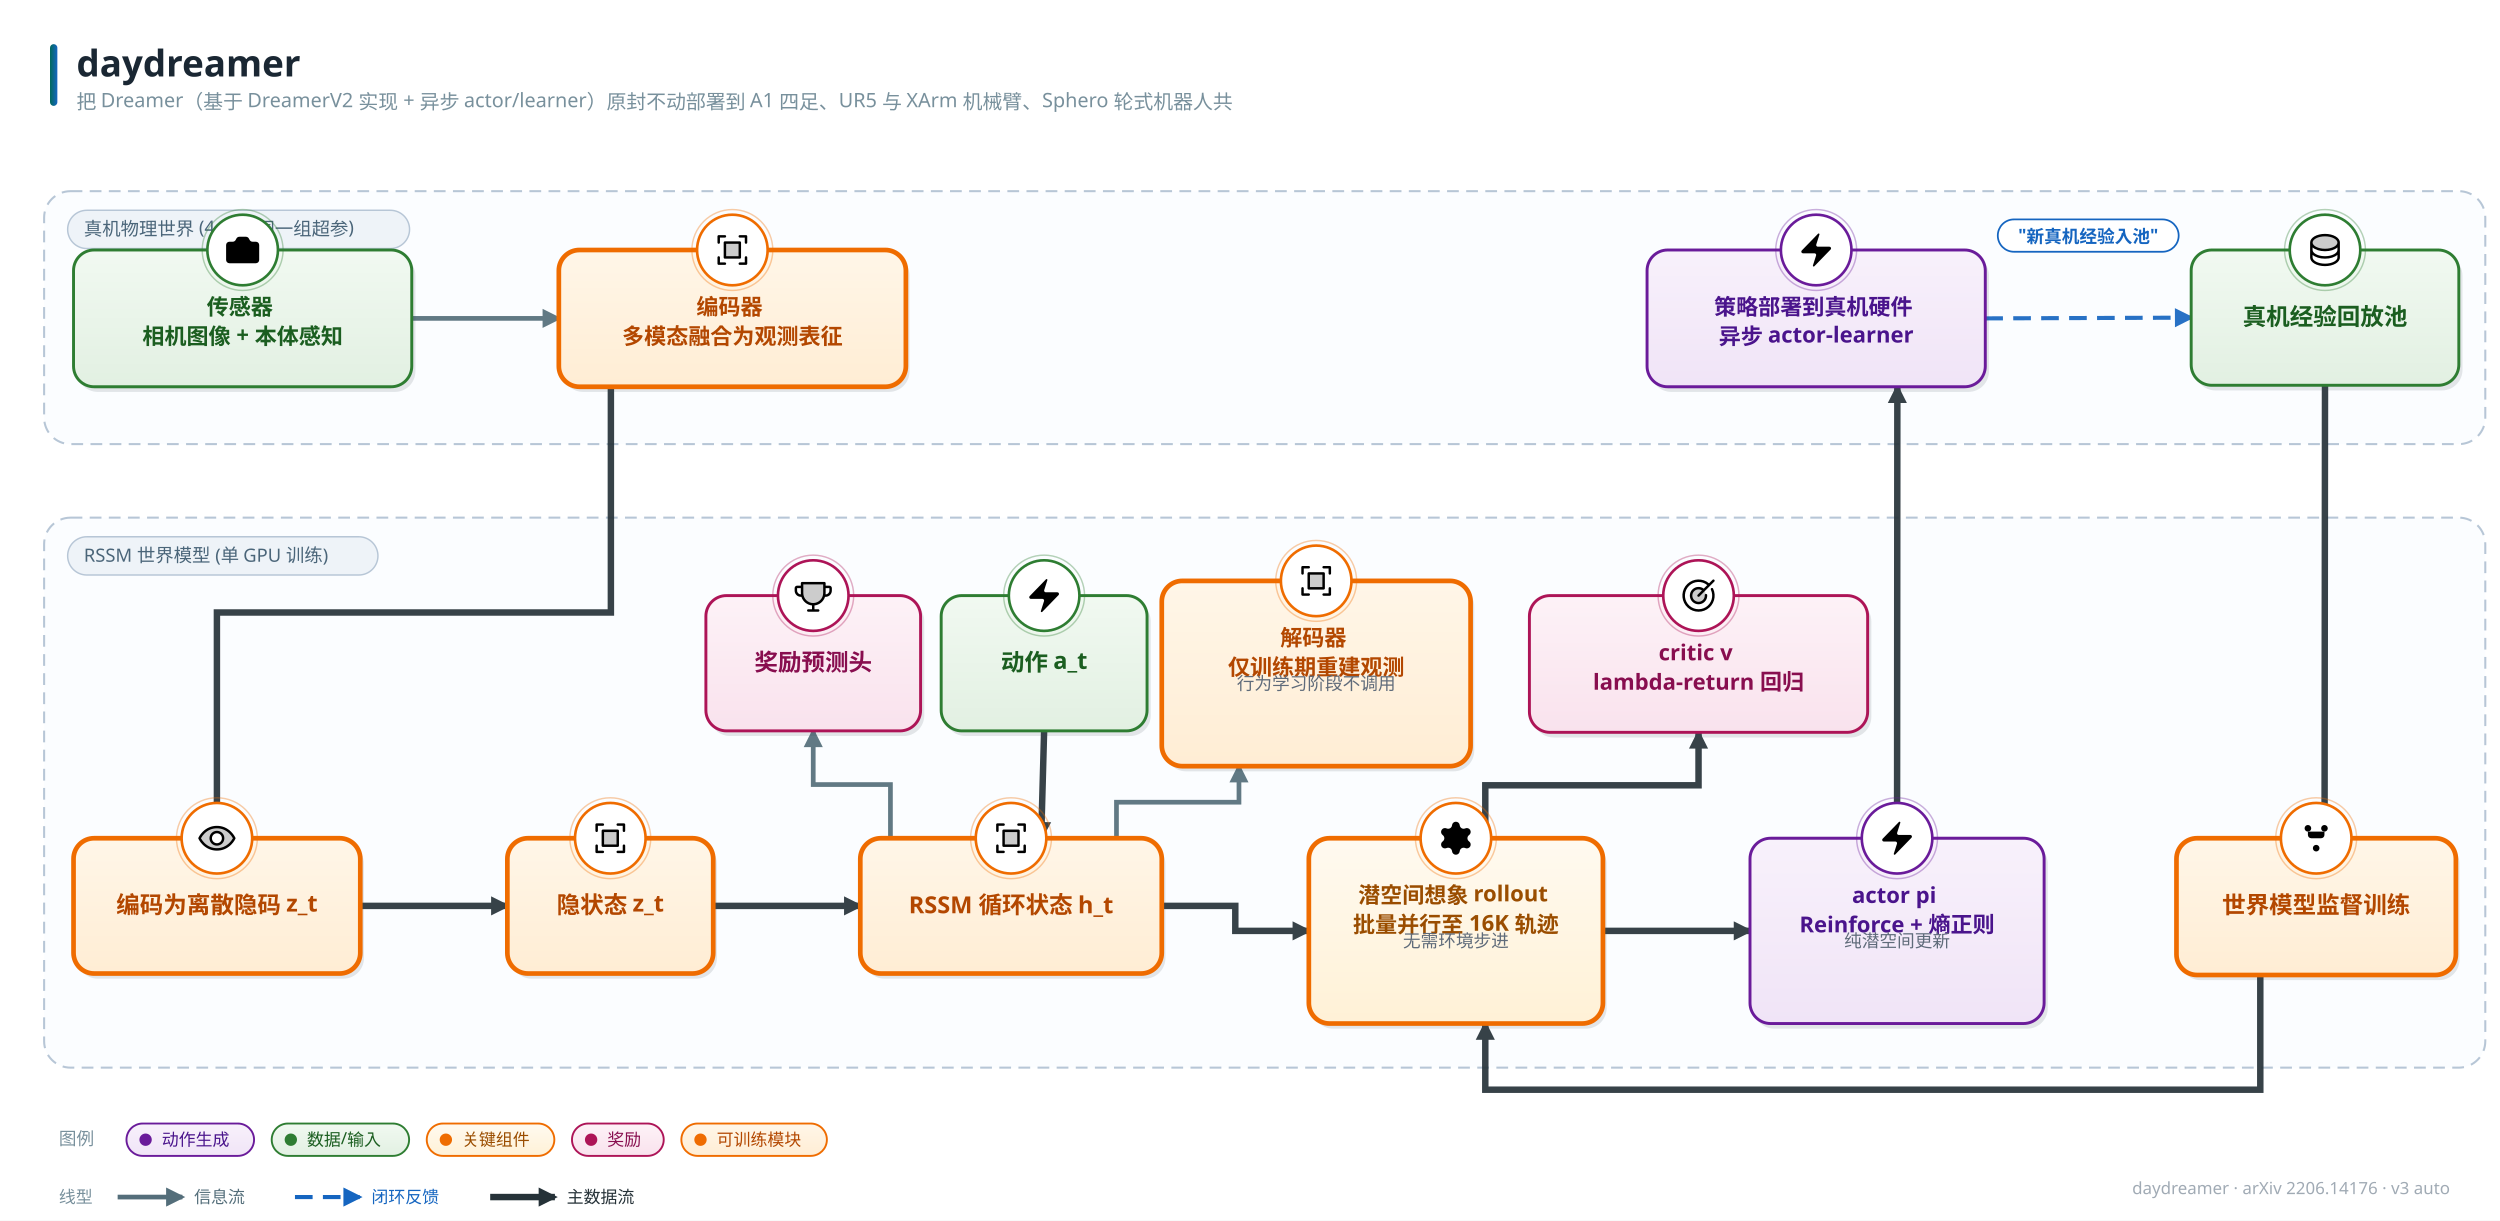
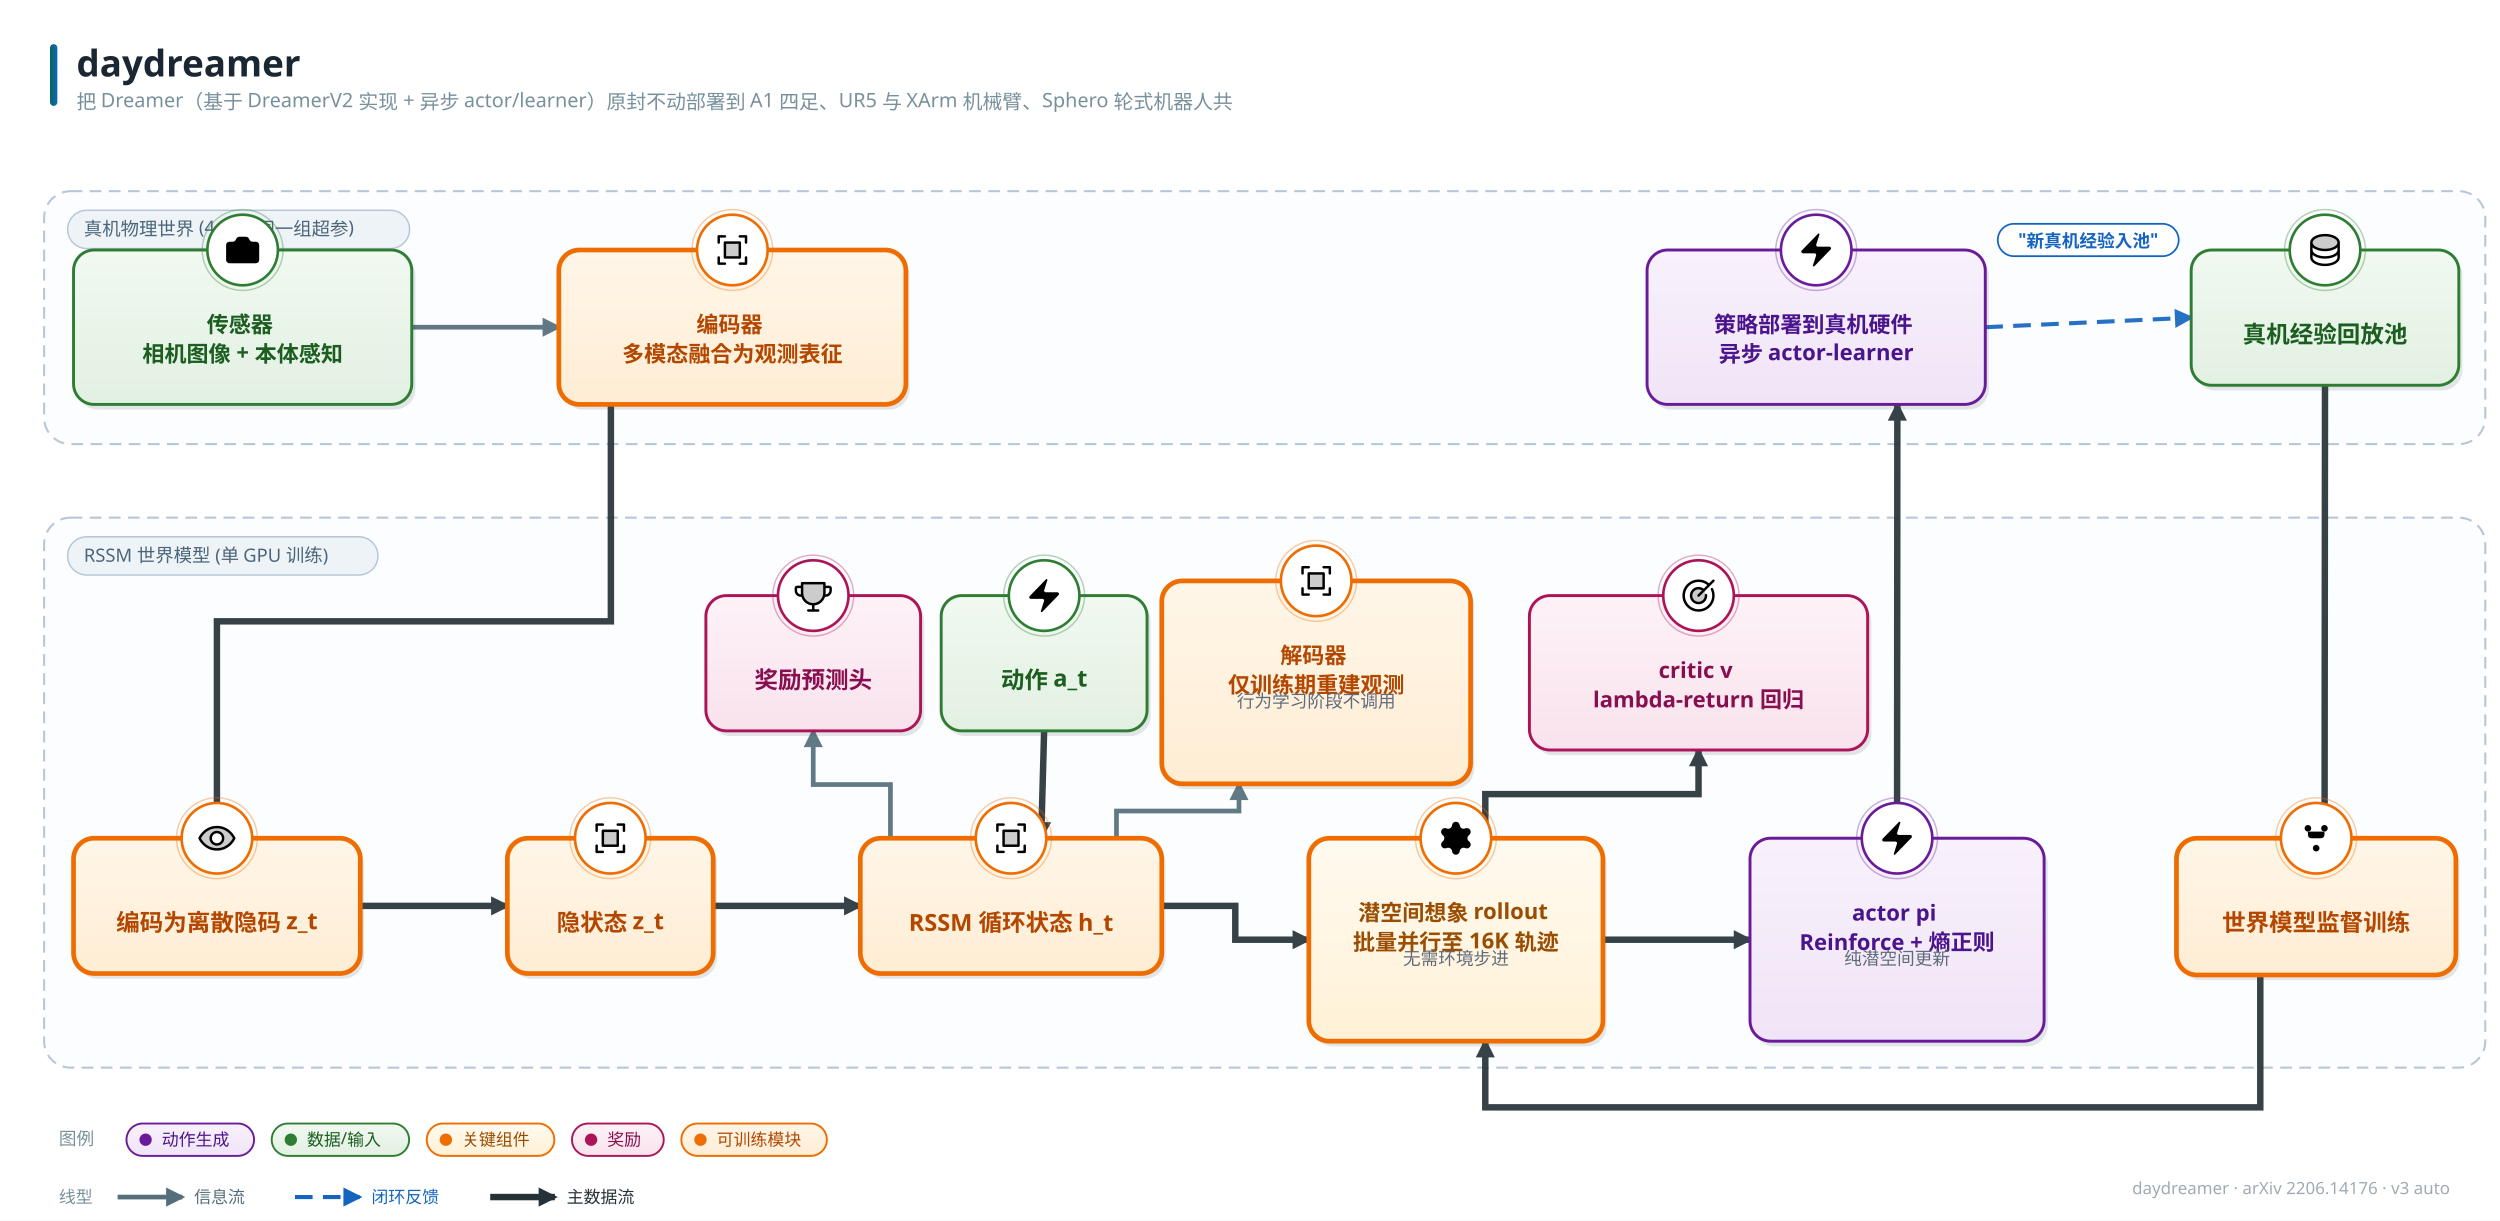
<svg xmlns="http://www.w3.org/2000/svg" width="1700" height="830" viewBox="0 0 1700 830" font-family="'PingFang SC','Hiragino Sans GB','Microsoft YaHei','Segoe UI',sans-serif">
  <style>text{font-family:'PingFang SC','Hiragino Sans GB','Microsoft YaHei','Segoe UI',sans-serif;} .lbl{font-weight:700;}</style>
  <defs>
    <linearGradient id="g-data" x1="0" y1="0" x2="0" y2="1">
      <stop offset="0" stop-color="#f1f9f1" />
      <stop offset="1" stop-color="#e2f0e2" />
    </linearGradient>
    <linearGradient id="g-frozen" x1="0" y1="0" x2="0" y2="1">
      <stop offset="0" stop-color="#f0f7fe" />
      <stop offset="1" stop-color="#dcecfb" />
    </linearGradient>
    <linearGradient id="g-train" x1="0" y1="0" x2="0" y2="1">
      <stop offset="0" stop-color="#fff6e8" />
      <stop offset="1" stop-color="#ffedd4" />
    </linearGradient>
    <linearGradient id="g-loss" x1="0" y1="0" x2="0" y2="1">
      <stop offset="0" stop-color="#fdf0f1" />
      <stop offset="1" stop-color="#f9e0e2" />
    </linearGradient>
    <linearGradient id="g-act" x1="0" y1="0" x2="0" y2="1">
      <stop offset="0" stop-color="#f8f1fb" />
      <stop offset="1" stop-color="#f0e4f7" />
    </linearGradient>
    <linearGradient id="g-loop" x1="0" y1="0" x2="0" y2="1">
      <stop offset="0" stop-color="#f2f5f7" />
      <stop offset="1" stop-color="#e6ebee" />
    </linearGradient>
    <linearGradient id="g-env" x1="0" y1="0" x2="0" y2="1">
      <stop offset="0" stop-color="#eef8f6" />
      <stop offset="1" stop-color="#dcf0ec" />
    </linearGradient>
    <linearGradient id="g-mem" x1="0" y1="0" x2="0" y2="1">
      <stop offset="0" stop-color="#fffef0" />
      <stop offset="1" stop-color="#fdf6d8" />
    </linearGradient>
    <linearGradient id="g-reward" x1="0" y1="0" x2="0" y2="1">
      <stop offset="0" stop-color="#fdf2f7" />
      <stop offset="1" stop-color="#f9e2ed" />
    </linearGradient>
    <linearGradient id="g-key" x1="0" y1="0" x2="0" y2="1">
      <stop offset="0" stop-color="#fffaf0" />
      <stop offset="1" stop-color="#fff1d6" />
    </linearGradient>
    <linearGradient id="g-title" x1="0" y1="0" x2="1" y2="0">
      <stop offset="0" stop-color="#00695c" />
      <stop offset="1" stop-color="#1565c0" />
    </linearGradient>
    <marker id="arr-main" viewBox="0 0 10 10" refX="8.5" refY="5" markerWidth="13" markerHeight="13" markerUnits="userSpaceOnUse" orient="auto-start-reverse">
      <path d="M0 0 L10 5 L0 10 z" fill="#546e7a" />
    </marker>
    <marker id="arr-thick" viewBox="0 0 10 10" refX="8.5" refY="5" markerWidth="13" markerHeight="13" markerUnits="userSpaceOnUse" orient="auto-start-reverse">
      <path d="M0 0 L10 5 L0 10 z" fill="#263238" />
    </marker>
    <marker id="arr-thin" viewBox="0 0 10 10" refX="8.5" refY="5" markerWidth="13" markerHeight="13" markerUnits="userSpaceOnUse" orient="auto-start-reverse">
      <path d="M0 0 L10 5 L0 10 z" fill="#9fb0bb" />
    </marker>
    <marker id="arr-fb" viewBox="0 0 10 10" refX="8.5" refY="5" markerWidth="13" markerHeight="13" markerUnits="userSpaceOnUse" orient="auto-start-reverse">
      <path d="M0 0 L10 5 L0 10 z" fill="#1565c0" />
    </marker>
    <marker id="arr-loss" viewBox="0 0 10 10" refX="8.5" refY="5" markerWidth="13" markerHeight="13" markerUnits="userSpaceOnUse" orient="auto-start-reverse">
      <path d="M0 0 L10 5 L0 10 z" fill="#c62828" />
    </marker>
  </defs>
  <rect width="1700" height="830" fill="#ffffff" />
  <rect x="34" y="30" width="5" height="42" rx="2.5" fill="url(#g-title)" />
  <text x="52" y="52" font-size="25" font-weight="800" fill="#1a2733">daydreamer</text>
  <text x="52" y="74" font-size="13.5" fill="#78909c">把 Dreamer（基于 DreamerV2 实现 + 异步 actor/learner）原封不动部署到 A1 四足、UR5 与 XArm 机械臂、Sphero 轮式机器人共 </text>
  <text x="1666" y="812" font-size="11.5" fill="#a0aab4" text-anchor="end">daydreamer · arXiv 2206.14176 · v3 auto</text>
  <rect x="30" y="130" width="1660" height="172" rx="18" fill="#fbfdff" stroke="#b7c6d6" stroke-width="1.4" stroke-dasharray="8 5" />
  <rect x="46" y="143" width="232.5" height="26" rx="13" fill="#eef3f8" stroke="#b7c6d6" />
  <text x="57" y="160" font-size="12.5" fill="#4a6579">真机物理世界 (4 平台同一组超参)</text>
  <rect x="30" y="352" width="1660" height="374" rx="18" fill="#fbfdff" stroke="#b7c6d6" stroke-width="1.4" stroke-dasharray="8 5" />
  <rect x="46" y="365" width="211.0" height="26" rx="13" fill="#eef3f8" stroke="#b7c6d6" />
  <text x="57" y="382" font-size="12.5" fill="#4a6579">RSSM 世界模型 (单 GPU 训练)</text>
-   <path d="M 280.0 216.5 L 380.0 216.5" fill="none" stroke="#546e7a" stroke-width="3.2" marker-end="url(#arr-main)" opacity="0.92" />
-   <path d="M 1350.0 216.5 L 1490.0 216.0" fill="none" stroke="#1565c0" stroke-width="2.8" stroke-dasharray="12 7" marker-end="url(#arr-fb)" opacity="0.92" />
-   <path d="M 415.4 263.0 L 415.4 416.5 L 147.5 416.5 L 147.5 570.0" fill="none" stroke="#263238" stroke-width="4.4" marker-end="url(#arr-thick)" opacity="0.92" />
+   <path d="M 280.0 222.5 L 380.0 222.5" fill="none" stroke="#546e7a" stroke-width="3.2" marker-end="url(#arr-main)" opacity="0.92" />
+   <path d="M 1350.0 222.5 L 1490.0 216.0" fill="none" stroke="#1565c0" stroke-width="2.8" stroke-dasharray="12 7" marker-end="url(#arr-fb)" opacity="0.92" />
+   <path d="M 415.4 275.0 L 415.4 422.5 L 147.5 422.5 L 147.5 570.0" fill="none" stroke="#263238" stroke-width="4.4" marker-end="url(#arr-thick)" opacity="0.92" />
  <path d="M 245.0 616.0 L 345.0 616.0" fill="none" stroke="#263238" stroke-width="4.4" marker-end="url(#arr-thick)" opacity="0.92" />
  <path d="M 710.0 497.0 L 708.0 570.0" fill="none" stroke="#263238" stroke-width="4.4" marker-end="url(#arr-thick)" opacity="0.92" />
  <path d="M 485.0 616.0 L 585.0 616.0" fill="none" stroke="#263238" stroke-width="4.4" marker-end="url(#arr-thick)" opacity="0.92" />
-   <path d="M 759.2 570.0 L 759.2 545.5 L 842.5 545.5 L 842.5 521.0" fill="none" stroke="#546e7a" stroke-width="3.2" marker-end="url(#arr-main)" opacity="0.92" />
+   <path d="M 759.2 570.0 L 759.2 551.5 L 842.5 551.5 L 842.5 533.0" fill="none" stroke="#546e7a" stroke-width="3.2" marker-end="url(#arr-main)" opacity="0.92" />
  <path d="M 605.5 570.0 L 605.5 533.5 L 553.0 533.5 L 553.0 497.0" fill="none" stroke="#546e7a" stroke-width="3.2" marker-end="url(#arr-main)" opacity="0.92" />
  <path d="M 1581.0 262.0 L 1580.7 570.0" fill="none" stroke="#263238" stroke-width="4.4" marker-end="url(#arr-thick)" opacity="0.92" />
-   <path d="M 1537.0 663.0 L 1537.0 741.0 L 1010.0 741.0 L 1010.0 696.0" fill="none" stroke="#263238" stroke-width="4.4" marker-end="url(#arr-thick)" opacity="0.92" />
-   <path d="M 790.0 616.0 L 840.0 616.0 L 840.0 633.0 L 890.0 633.0" fill="none" stroke="#263238" stroke-width="4.4" marker-end="url(#arr-thick)" opacity="0.92" />
-   <path d="M 1090.0 633.0 L 1190.0 633.0" fill="none" stroke="#263238" stroke-width="4.4" marker-end="url(#arr-thick)" opacity="0.92" />
-   <path d="M 1010.0 570.0 L 1010.0 534.0 L 1155.0 534.0 L 1155.0 498.0" fill="none" stroke="#263238" stroke-width="4.4" marker-end="url(#arr-thick)" opacity="0.92" />
-   <path d="M 1290.0 570.0 L 1290.2 263.0" fill="none" stroke="#263238" stroke-width="4.4" marker-end="url(#arr-thick)" opacity="0.92" />
-   <rect x="52.5" y="173.5" width="230" height="93" rx="14" fill="#37474f" opacity="0.13" />
-   <rect x="50" y="170" width="230" height="93" rx="14" fill="url(#g-data)" stroke="#2e7d32" stroke-width="2.0" />
+   <path d="M 1537.0 663.0 L 1537.0 753.0 L 1010.0 753.0 L 1010.0 708.0" fill="none" stroke="#263238" stroke-width="4.4" marker-end="url(#arr-thick)" opacity="0.92" />
+   <path d="M 790.0 616.0 L 840.0 616.0 L 840.0 639.0 L 890.0 639.0" fill="none" stroke="#263238" stroke-width="4.4" marker-end="url(#arr-thick)" opacity="0.92" />
+   <path d="M 1090.0 639.0 L 1190.0 639.0" fill="none" stroke="#263238" stroke-width="4.4" marker-end="url(#arr-thick)" opacity="0.92" />
+   <path d="M 1010.0 570.0 L 1010.0 540.0 L 1155.0 540.0 L 1155.0 510.0" fill="none" stroke="#263238" stroke-width="4.4" marker-end="url(#arr-thick)" opacity="0.92" />
+   <path d="M 1290.0 570.0 L 1290.2 275.0" fill="none" stroke="#263238" stroke-width="4.4" marker-end="url(#arr-thick)" opacity="0.92" />
+   <rect x="52.5" y="173.5" width="230" height="105" rx="14" fill="#37474f" opacity="0.13" />
+   <rect x="50" y="170" width="230" height="105" rx="14" fill="url(#g-data)" stroke="#2e7d32" stroke-width="2.0" />
  <circle cx="165.0" cy="170" r="24" fill="#ffffff" stroke="#2e7d32" stroke-width="1.8" />
  <circle cx="165.0" cy="170" r="27.5" fill="none" stroke="#2e7d32" stroke-width="1" opacity="0.35" />
  <g transform="translate(151.5,156.5) scale(1.125)">
    <path d="M13.997 4a2 2 0 0 1 1.76 1.05l.486.9A2 2 0 0 0 18.003 7H20a2 2 0 0 1 2 2v9a2 2 0 0 1-2 2H4a2 2 0 0 1-2-2V9a2 2 0 0 1 2-2h1.997a2 2 0 0 0 1.759-1.048l.489-.904A2 2 0 0 1 10.004 4z" />
    <circle cx="12" cy="13" r="3" />
  </g>
-   <text x="165.0" y="214" font-size="15" class="lbl" fill="#1b5e20" text-anchor="middle">
+   <text x="165.0" y="226" font-size="15" class="lbl" fill="#1b5e20" text-anchor="middle">
    <tspan x="165.0" dy="0">传感器</tspan>
    <tspan x="165.0" dy="20">相机图像 + 本体感知</tspan>
  </text>
-   <rect x="382.5" y="173.5" width="236" height="93" rx="14" fill="#37474f" opacity="0.13" />
-   <rect x="380" y="170" width="236" height="93" rx="14" fill="url(#g-train)" stroke="#ef6c00" stroke-width="3.2" />
+   <rect x="382.5" y="173.5" width="236" height="105" rx="14" fill="#37474f" opacity="0.13" />
+   <rect x="380" y="170" width="236" height="105" rx="14" fill="url(#g-train)" stroke="#ef6c00" stroke-width="3.2" />
  <circle cx="498.0" cy="170" r="24" fill="#ffffff" stroke="#ef6c00" stroke-width="1.8" />
  <circle cx="498.0" cy="170" r="27.5" fill="none" stroke="#ef6c00" stroke-width="1" opacity="0.35" />
  <g transform="translate(484.5,156.5) scale(0.1055)">
    <path d="M176,80v96H80V80Z" opacity="0.2" />
    <path d="M224,40V80a8,8,0,0,1-16,0V48H176a8,8,0,0,1,0-16h40A8,8,0,0,1,224,40ZM80,208H48V176a8,8,0,0,0-16,0v40a8,8,0,0,0,8,8H80a8,8,0,0,0,0-16Zm136-40a8,8,0,0,0-8,8v32H176a8,8,0,0,0,0,16h40a8,8,0,0,0,8-8V176A8,8,0,0,0,216,168ZM40,88a8,8,0,0,0,8-8V48H80a8,8,0,0,0,0-16H40a8,8,0,0,0-8,8V80A8,8,0,0,0,40,88ZM80,72h96a8,8,0,0,1,8,8v96a8,8,0,0,1-8,8H80a8,8,0,0,1-8-8V80A8,8,0,0,1,80,72Zm8,96h80V88H88Z" />
  </g>
-   <text x="498.0" y="214" font-size="15" class="lbl" fill="#b34700" text-anchor="middle">
+   <text x="498.0" y="226" font-size="15" class="lbl" fill="#b34700" text-anchor="middle">
    <tspan x="498.0" dy="0">编码器</tspan>
    <tspan x="498.0" dy="20">多模态融合为观测表征</tspan>
  </text>
-   <rect x="1122.5" y="173.5" width="230" height="93" rx="14" fill="#37474f" opacity="0.13" />
-   <rect x="1120" y="170" width="230" height="93" rx="14" fill="url(#g-act)" stroke="#6a1b9a" stroke-width="2.0" />
+   <rect x="1122.5" y="173.5" width="230" height="105" rx="14" fill="#37474f" opacity="0.13" />
+   <rect x="1120" y="170" width="230" height="105" rx="14" fill="url(#g-act)" stroke="#6a1b9a" stroke-width="2.0" />
  <circle cx="1235.0" cy="170" r="24" fill="#ffffff" stroke="#6a1b9a" stroke-width="1.8" />
  <circle cx="1235.0" cy="170" r="27.5" fill="none" stroke="#6a1b9a" stroke-width="1" opacity="0.35" />
  <g transform="translate(1221.5,156.5) scale(1.125)">
    <path d="M4 14a1 1 0 0 1-.78-1.63l9.9-10.2a.5.5 0 0 1 .86.46l-1.92 6.02A1 1 0 0 0 13 10h7a1 1 0 0 1 .78 1.63l-9.9 10.2a.5.5 0 0 1-.86-.46l1.92-6.02A1 1 0 0 0 11 14z" />
  </g>
-   <text x="1235.0" y="214" font-size="15" class="lbl" fill="#4a148c" text-anchor="middle">
+   <text x="1235.0" y="226" font-size="15" class="lbl" fill="#4a148c" text-anchor="middle">
    <tspan x="1235.0" dy="0">策略部署到真机硬件</tspan>
    <tspan x="1235.0" dy="20">异步 actor-learner</tspan>
  </text>
  <rect x="1492.5" y="173.5" width="182" height="92" rx="14" fill="#37474f" opacity="0.13" />
  <rect x="1490" y="170" width="182" height="92" rx="14" fill="url(#g-data)" stroke="#2e7d32" stroke-width="2.0" />
  <circle cx="1581.0" cy="170" r="24" fill="#ffffff" stroke="#2e7d32" stroke-width="1.8" />
  <circle cx="1581.0" cy="170" r="27.5" fill="none" stroke="#2e7d32" stroke-width="1" opacity="0.35" />
  <g transform="translate(1567.5,156.5) scale(0.1055)">
    <path d="M216,80c0,26.51-39.4,48-88,48S40,106.51,40,80s39.4-48,88-48S216,53.49,216,80Z" opacity="0.2" />
    <path d="M128,24C74.17,24,32,48.6,32,80v96c0,31.4,42.17,56,96,56s96-24.6,96-56V80C224,48.6,181.83,24,128,24Zm80,104c0,9.62-7.88,19.43-21.61,26.92C170.93,163.35,150.19,168,128,168s-42.93-4.65-58.39-13.08C55.88,147.43,48,137.62,48,128V111.36c17.06,15,46.23,24.64,80,24.64s62.94-9.68,80-24.64ZM69.61,53.08C85.07,44.65,105.81,40,128,40s42.93,4.65,58.39,13.08C200.12,60.57,208,70.38,208,80s-7.88,19.43-21.61,26.92C170.93,115.35,150.19,120,128,120s-42.93-4.65-58.39-13.08C55.88,99.43,48,89.62,48,80S55.88,60.57,69.61,53.08ZM186.39,202.92C170.93,211.35,150.19,216,128,216s-42.93-4.65-58.39-13.08C55.88,195.43,48,185.62,48,176V159.36c17.06,15,46.23,24.64,80,24.64s62.94-9.68,80-24.64V176C208,185.62,200.12,195.43,186.39,202.92Z" />
  </g>
-   <text x="1581.0" y="221" font-size="16" class="lbl" fill="#1b5e20" text-anchor="middle">真机经验回放池</text>
+   <text x="1581.0" y="233" font-size="16" class="lbl" fill="#1b5e20" text-anchor="middle">真机经验回放池</text>
  <rect x="52.5" y="573.5" width="195" height="92" rx="14" fill="#37474f" opacity="0.13" />
  <rect x="50" y="570" width="195" height="92" rx="14" fill="url(#g-train)" stroke="#ef6c00" stroke-width="3.2" />
  <circle cx="147.5" cy="570" r="24" fill="#ffffff" stroke="#ef6c00" stroke-width="1.8" />
  <circle cx="147.5" cy="570" r="27.5" fill="none" stroke="#ef6c00" stroke-width="1" opacity="0.35" />
  <g transform="translate(134.0,556.5) scale(0.1055)">
    <path d="M128,56C48,56,16,128,16,128s32,72,112,72,112-72,112-72S208,56,128,56Zm0,112a40,40,0,1,1,40-40A40,40,0,0,1,128,168Z" opacity="0.2" />
    <path d="M247.31,124.76c-.35-.79-8.82-19.58-27.65-38.41C194.57,61.26,162.88,48,128,48S61.43,61.26,36.34,86.35C17.51,105.18,9,124,8.69,124.76a8,8,0,0,0,0,6.5c.35.79,8.82,19.57,27.65,38.4C61.43,194.74,93.12,208,128,208s66.57-13.26,91.66-38.34c18.83-18.83,27.3-37.61,27.65-38.4A8,8,0,0,0,247.31,124.76ZM128,192c-30.78,0-57.67-11.19-79.93-33.25A133.47,133.47,0,0,1,25,128,133.33,133.33,0,0,1,48.07,97.25C70.33,75.19,97.22,64,128,64s57.67,11.19,79.93,33.25A133.46,133.46,0,0,1,231.05,128C223.84,141.46,192.43,192,128,192Zm0-112a48,48,0,1,0,48,48A48.05,48.05,0,0,0,128,80Zm0,80a32,32,0,1,1,32-32A32,32,0,0,1,128,160Z" />
  </g>
-   <text x="147.5" y="621" font-size="16" class="lbl" fill="#b34700" text-anchor="middle">编码为离散隐码 z_t</text>
+   <text x="147.5" y="633" font-size="16" class="lbl" fill="#b34700" text-anchor="middle">编码为离散隐码 z_t</text>
  <rect x="587.5" y="573.5" width="205" height="92" rx="14" fill="#37474f" opacity="0.13" />
  <rect x="585" y="570" width="205" height="92" rx="14" fill="url(#g-train)" stroke="#ef6c00" stroke-width="3.2" />
  <circle cx="687.5" cy="570" r="24" fill="#ffffff" stroke="#ef6c00" stroke-width="1.8" />
  <circle cx="687.5" cy="570" r="27.5" fill="none" stroke="#ef6c00" stroke-width="1" opacity="0.35" />
  <g transform="translate(674.0,556.5) scale(0.1055)">
    <path d="M176,80v96H80V80Z" opacity="0.2" />
    <path d="M224,40V80a8,8,0,0,1-16,0V48H176a8,8,0,0,1,0-16h40A8,8,0,0,1,224,40ZM80,208H48V176a8,8,0,0,0-16,0v40a8,8,0,0,0,8,8H80a8,8,0,0,0,0-16Zm136-40a8,8,0,0,0-8,8v32H176a8,8,0,0,0,0,16h40a8,8,0,0,0,8-8V176A8,8,0,0,0,216,168ZM40,88a8,8,0,0,0,8-8V48H80a8,8,0,0,0,0-16H40a8,8,0,0,0-8,8V80A8,8,0,0,0,40,88ZM80,72h96a8,8,0,0,1,8,8v96a8,8,0,0,1-8,8H80a8,8,0,0,1-8-8V80A8,8,0,0,1,80,72Zm8,96h80V88H88Z" />
  </g>
-   <text x="687.5" y="621" font-size="16" class="lbl" fill="#b34700" text-anchor="middle">RSSM 循环状态 h_t</text>
-   <rect x="792.5" y="398.5" width="210" height="126" rx="14" fill="#37474f" opacity="0.13" />
-   <rect x="790" y="395" width="210" height="126" rx="14" fill="url(#g-train)" stroke="#ef6c00" stroke-width="3.2" />
+   <text x="687.5" y="633" font-size="16" class="lbl" fill="#b34700" text-anchor="middle">RSSM 循环状态 h_t</text>
+   <rect x="792.5" y="398.5" width="210" height="138" rx="14" fill="#37474f" opacity="0.13" />
+   <rect x="790" y="395" width="210" height="138" rx="14" fill="url(#g-train)" stroke="#ef6c00" stroke-width="3.2" />
  <circle cx="895.0" cy="395" r="24" fill="#ffffff" stroke="#ef6c00" stroke-width="1.8" />
  <circle cx="895.0" cy="395" r="27.5" fill="none" stroke="#ef6c00" stroke-width="1" opacity="0.35" />
  <g transform="translate(881.5,381.5) scale(0.1055)">
    <path d="M176,80v96H80V80Z" opacity="0.2" />
    <path d="M224,40V80a8,8,0,0,1-16,0V48H176a8,8,0,0,1,0-16h40A8,8,0,0,1,224,40ZM80,208H48V176a8,8,0,0,0-16,0v40a8,8,0,0,0,8,8H80a8,8,0,0,0,0-16Zm136-40a8,8,0,0,0-8,8v32H176a8,8,0,0,0,0,16h40a8,8,0,0,0,8-8V176A8,8,0,0,0,216,168ZM40,88a8,8,0,0,0,8-8V48H80a8,8,0,0,0,0-16H40a8,8,0,0,0-8,8V80A8,8,0,0,0,40,88ZM80,72h96a8,8,0,0,1,8,8v96a8,8,0,0,1-8,8H80a8,8,0,0,1-8-8V80A8,8,0,0,1,80,72Zm8,96h80V88H88Z" />
  </g>
-   <text x="895.0" y="439" font-size="15" class="lbl" fill="#b34700" text-anchor="middle">
+   <text x="895.0" y="451" font-size="15" class="lbl" fill="#b34700" text-anchor="middle">
    <tspan x="895.0" dy="0">解码器</tspan>
    <tspan x="895.0" dy="20">仅训练期重建观测</tspan>
  </text>
-   <text x="895.0" y="469" font-size="12" fill="#5f6b7a" text-anchor="middle">行为学习阶段不调用</text>
+   <text x="895.0" y="481" font-size="12" fill="#5f6b7a" text-anchor="middle">行为学习阶段不调用</text>
  <rect x="482.5" y="408.5" width="146" height="92" rx="14" fill="#37474f" opacity="0.13" />
  <rect x="480" y="405" width="146" height="92" rx="14" fill="url(#g-reward)" stroke="#ad1457" stroke-width="2.0" />
  <circle cx="553.0" cy="405" r="24" fill="#ffffff" stroke="#ad1457" stroke-width="1.8" />
  <circle cx="553.0" cy="405" r="27.5" fill="none" stroke="#ad1457" stroke-width="1" opacity="0.35" />
  <g transform="translate(539.5,391.5) scale(0.1055)">
    <path d="M200,48v63.1c0,39.7-31.75,72.6-71.45,72.9A72,72,0,0,1,56,112V48Z" opacity="0.2" />
    <path d="M232,64H208V48a8,8,0,0,0-8-8H56a8,8,0,0,0-8,8V64H24A16,16,0,0,0,8,80V96a40,40,0,0,0,40,40h3.65A80.13,80.13,0,0,0,120,191.61V216H96a8,8,0,0,0,0,16h64a8,8,0,0,0,0-16H136V191.58c31.94-3.23,58.44-25.64,68.08-55.58H208a40,40,0,0,0,40-40V80A16,16,0,0,0,232,64ZM48,120A24,24,0,0,1,24,96V80H48v32q0,4,.39,8Zm144-8.9c0,35.52-29,64.64-64,64.9a64,64,0,0,1-64-64V56H192ZM232,96a24,24,0,0,1-24,24h-.5a81.81,81.81,0,0,0,.5-8.9V80h24Z" />
  </g>
-   <text x="553.0" y="456" font-size="16" class="lbl" fill="#880e4f" text-anchor="middle">奖励预测头</text>
+   <text x="553.0" y="468" font-size="16" class="lbl" fill="#880e4f" text-anchor="middle">奖励预测头</text>
  <rect x="1482.5" y="573.5" width="190" height="93" rx="14" fill="#37474f" opacity="0.13" />
  <rect x="1480" y="570" width="190" height="93" rx="14" fill="url(#g-train)" stroke="#ef6c00" stroke-width="3.2" />
  <circle cx="1575.0" cy="570" r="24" fill="#ffffff" stroke="#ef6c00" stroke-width="1.8" />
  <circle cx="1575.0" cy="570" r="27.5" fill="none" stroke="#ef6c00" stroke-width="1" opacity="0.35" />
  <g transform="translate(1561.5,556.5) scale(1.125)">
    <path stroke="none" d="M0 0h24v24H0z" fill="none" />
    <path d="M10 18a2 2 0 1 0 4 0a2 2 0 1 0 -4 0" />
    <path d="M5 6a2 2 0 1 0 4 0a2 2 0 1 0 -4 0" />
    <path d="M15 6a2 2 0 1 0 4 0a2 2 0 1 0 -4 0" />
    <path d="M7 8v2a2 2 0 0 0 2 2h6a2 2 0 0 0 2 -2v-2" />
    <path d="M12 12l0 4" />
  </g>
-   <text x="1575.0" y="621" font-size="16" class="lbl" fill="#b34700" text-anchor="middle">世界模型监督训练</text>
+   <text x="1575.0" y="633" font-size="16" class="lbl" fill="#b34700" text-anchor="middle">世界模型监督训练</text>
  <rect x="347.5" y="573.5" width="140" height="92" rx="14" fill="#37474f" opacity="0.13" />
  <rect x="345" y="570" width="140" height="92" rx="14" fill="url(#g-train)" stroke="#ef6c00" stroke-width="3.2" />
  <circle cx="415.0" cy="570" r="24" fill="#ffffff" stroke="#ef6c00" stroke-width="1.8" />
  <circle cx="415.0" cy="570" r="27.5" fill="none" stroke="#ef6c00" stroke-width="1" opacity="0.35" />
  <g transform="translate(401.5,556.5) scale(0.1055)">
    <path d="M176,80v96H80V80Z" opacity="0.2" />
    <path d="M224,40V80a8,8,0,0,1-16,0V48H176a8,8,0,0,1,0-16h40A8,8,0,0,1,224,40ZM80,208H48V176a8,8,0,0,0-16,0v40a8,8,0,0,0,8,8H80a8,8,0,0,0,0-16Zm136-40a8,8,0,0,0-8,8v32H176a8,8,0,0,0,0,16h40a8,8,0,0,0,8-8V176A8,8,0,0,0,216,168ZM40,88a8,8,0,0,0,8-8V48H80a8,8,0,0,0,0-16H40a8,8,0,0,0-8,8V80A8,8,0,0,0,40,88ZM80,72h96a8,8,0,0,1,8,8v96a8,8,0,0,1-8,8H80a8,8,0,0,1-8-8V80A8,8,0,0,1,80,72Zm8,96h80V88H88Z" />
  </g>
-   <text x="415.0" y="621" font-size="16" class="lbl" fill="#b34700" text-anchor="middle">隐状态 z_t</text>
+   <text x="415.0" y="633" font-size="16" class="lbl" fill="#b34700" text-anchor="middle">隐状态 z_t</text>
  <rect x="642.5" y="408.5" width="140" height="92" rx="14" fill="#37474f" opacity="0.13" />
  <rect x="640" y="405" width="140" height="92" rx="14" fill="url(#g-data)" stroke="#2e7d32" stroke-width="2.0" />
  <circle cx="710.0" cy="405" r="24" fill="#ffffff" stroke="#2e7d32" stroke-width="1.8" />
  <circle cx="710.0" cy="405" r="27.5" fill="none" stroke="#2e7d32" stroke-width="1" opacity="0.35" />
  <g transform="translate(696.5,391.5) scale(1.125)">
    <path d="M4 14a1 1 0 0 1-.78-1.63l9.9-10.2a.5.5 0 0 1 .86.46l-1.92 6.02A1 1 0 0 0 13 10h7a1 1 0 0 1 .78 1.63l-9.9 10.2a.5.5 0 0 1-.86-.46l1.92-6.02A1 1 0 0 0 11 14z" />
  </g>
-   <text x="710.0" y="456" font-size="16" class="lbl" fill="#1b5e20" text-anchor="middle">动作 a_t</text>
-   <rect x="892.5" y="573.5" width="200" height="126" rx="14" fill="#37474f" opacity="0.13" />
-   <rect x="890" y="570" width="200" height="126" rx="14" fill="url(#g-key)" stroke="#ef6c00" stroke-width="3.2" />
+   <text x="710.0" y="468" font-size="16" class="lbl" fill="#1b5e20" text-anchor="middle">动作 a_t</text>
+   <rect x="892.5" y="573.5" width="200" height="138" rx="14" fill="#37474f" opacity="0.13" />
+   <rect x="890" y="570" width="200" height="138" rx="14" fill="url(#g-key)" stroke="#ef6c00" stroke-width="3.2" />
  <circle cx="990.0" cy="570" r="24" fill="#ffffff" stroke="#ef6c00" stroke-width="1.8" />
  <circle cx="990.0" cy="570" r="27.5" fill="none" stroke="#ef6c00" stroke-width="1" opacity="0.35" />
  <g transform="translate(976.5,556.5) scale(1.125)">
    <path d="M9.671 4.136a2.34 2.34 0 0 1 4.659 0 2.34 2.34 0 0 0 3.319 1.915 2.34 2.34 0 0 1 2.33 4.033 2.34 2.34 0 0 0 0 3.831 2.34 2.34 0 0 1-2.33 4.033 2.34 2.34 0 0 0-3.319 1.915 2.34 2.34 0 0 1-4.659 0 2.34 2.34 0 0 0-3.32-1.915 2.34 2.34 0 0 1-2.33-4.033 2.34 2.34 0 0 0 0-3.831A2.34 2.34 0 0 1 6.35 6.051a2.34 2.34 0 0 0 3.319-1.915" />
    <circle cx="12" cy="12" r="3" />
  </g>
-   <text x="990.0" y="614" font-size="15" class="lbl" fill="#9a4d00" text-anchor="middle">
+   <text x="990.0" y="626" font-size="15" class="lbl" fill="#9a4d00" text-anchor="middle">
    <tspan x="990.0" dy="0">潜空间想象 rollout</tspan>
    <tspan x="990.0" dy="20">批量并行至 16K 轨迹</tspan>
  </text>
-   <text x="990.0" y="644" font-size="12" fill="#5f6b7a" text-anchor="middle">无需环境步进</text>
-   <rect x="1192.5" y="573.5" width="200" height="126" rx="14" fill="#37474f" opacity="0.13" />
-   <rect x="1190" y="570" width="200" height="126" rx="14" fill="url(#g-act)" stroke="#6a1b9a" stroke-width="2.0" />
+   <text x="990.0" y="656" font-size="12" fill="#5f6b7a" text-anchor="middle">无需环境步进</text>
+   <rect x="1192.5" y="573.5" width="200" height="138" rx="14" fill="#37474f" opacity="0.13" />
+   <rect x="1190" y="570" width="200" height="138" rx="14" fill="url(#g-act)" stroke="#6a1b9a" stroke-width="2.0" />
  <circle cx="1290.0" cy="570" r="24" fill="#ffffff" stroke="#6a1b9a" stroke-width="1.8" />
  <circle cx="1290.0" cy="570" r="27.5" fill="none" stroke="#6a1b9a" stroke-width="1" opacity="0.35" />
  <g transform="translate(1276.5,556.5) scale(1.125)">
    <path d="M4 14a1 1 0 0 1-.78-1.63l9.9-10.2a.5.5 0 0 1 .86.46l-1.92 6.02A1 1 0 0 0 13 10h7a1 1 0 0 1 .78 1.63l-9.9 10.2a.5.5 0 0 1-.86-.46l1.92-6.02A1 1 0 0 0 11 14z" />
  </g>
-   <text x="1290.0" y="614" font-size="15" class="lbl" fill="#4a148c" text-anchor="middle">
+   <text x="1290.0" y="626" font-size="15" class="lbl" fill="#4a148c" text-anchor="middle">
    <tspan x="1290.0" dy="0">actor pi</tspan>
    <tspan x="1290.0" dy="20">Reinforce + 熵正则</tspan>
  </text>
-   <text x="1290.0" y="644" font-size="12" fill="#5f6b7a" text-anchor="middle">纯潜空间更新</text>
-   <rect x="1042.5" y="408.5" width="230" height="93" rx="14" fill="#37474f" opacity="0.13" />
-   <rect x="1040" y="405" width="230" height="93" rx="14" fill="url(#g-reward)" stroke="#ad1457" stroke-width="2.0" />
+   <text x="1290.0" y="656" font-size="12" fill="#5f6b7a" text-anchor="middle">纯潜空间更新</text>
+   <rect x="1042.5" y="408.5" width="230" height="105" rx="14" fill="#37474f" opacity="0.13" />
+   <rect x="1040" y="405" width="230" height="105" rx="14" fill="url(#g-reward)" stroke="#ad1457" stroke-width="2.0" />
  <circle cx="1155.0" cy="405" r="24" fill="#ffffff" stroke="#ad1457" stroke-width="1.8" />
  <circle cx="1155.0" cy="405" r="27.5" fill="none" stroke="#ad1457" stroke-width="1" opacity="0.35" />
  <g transform="translate(1141.5,391.5) scale(0.1055)">
    <path d="M176,128a48,48,0,1,1-48-48A48,48,0,0,1,176,128Z" opacity="0.2" />
    <path d="M221.87,83.16A104.1,104.1,0,1,1,195.67,49l22.67-22.68a8,8,0,0,1,11.32,11.32l-96,96a8,8,0,0,1-11.32-11.32l27.72-27.72a40,40,0,1,0,17.87,31.09,8,8,0,1,1,16-.9,56,56,0,1,1-22.38-41.65L184.3,60.39a87.88,87.88,0,1,0,23.13,29.67,8,8,0,0,1,14.44-6.9Z" />
  </g>
-   <text x="1155.0" y="449" font-size="15" class="lbl" fill="#880e4f" text-anchor="middle">
+   <text x="1155.0" y="461" font-size="15" class="lbl" fill="#880e4f" text-anchor="middle">
    <tspan x="1155.0" dy="0">critic v</tspan>
    <tspan x="1155.0" dy="20">lambda-return 回归</tspan>
  </text>
-   <g transform="translate(1420.0,160.2)">
+   <g transform="translate(1420.0,163.2)">
    <rect x="-61.5" y="-11" width="123.0" height="22" rx="11" fill="#ffffff" stroke="#1565c0" stroke-width="1.2" />
    <text y="4" font-size="12" fill="#1565c0" font-weight="600" text-anchor="middle">"新真机经验入池"</text>
  </g>
  <text x="40" y="778.5" font-size="12" fill="#78909c">图例</text>
  <g>
    <rect x="86" y="764" width="86.76" height="22" rx="11" fill="url(#g-act)" stroke="#6a1b9a" stroke-width="1.3" />
    <circle cx="99" cy="775" r="4.2" fill="#6a1b9a" />
    <text x="110" y="779" font-size="11.5" fill="#4a148c">动作生成</text>
  </g>
  <g>
    <rect x="184.76" y="764" width="93.43" height="22" rx="11" fill="url(#g-data)" stroke="#2e7d32" stroke-width="1.3" />
    <circle cx="197.76" cy="775" r="4.2" fill="#2e7d32" />
    <text x="208.76" y="779" font-size="11.5" fill="#1b5e20">数据/输入</text>
  </g>
  <g>
    <rect x="290.19" y="764" width="86.76" height="22" rx="11" fill="url(#g-key)" stroke="#ef6c00" stroke-width="1.3" />
    <circle cx="303.19" cy="775" r="4.2" fill="#ef6c00" />
    <text x="314.19" y="779" font-size="11.5" fill="#9a4d00">关键组件</text>
  </g>
  <g>
    <rect x="388.95" y="764" width="62.38" height="22" rx="11" fill="url(#g-reward)" stroke="#ad1457" stroke-width="1.3" />
    <circle cx="401.95" cy="775" r="4.2" fill="#ad1457" />
    <text x="412.95" y="779" font-size="11.5" fill="#880e4f">奖励</text>
  </g>
  <g>
    <rect x="463.33" y="764" width="98.95" height="22" rx="11" fill="url(#g-train)" stroke="#ef6c00" stroke-width="1.3" />
    <circle cx="476.33" cy="775" r="4.2" fill="#ef6c00" />
    <text x="487.33" y="779" font-size="11.5" fill="#b34700">可训练模块</text>
  </g>
  <text x="40" y="818" font-size="11.5" fill="#78909c">线型</text>
  <g>
    <path d="M 80 814 h 44" stroke="#546e7a" stroke-width="3.2" marker-end="url(#arr-main)" />
    <text x="132" y="818" font-size="11.5" fill="#546e7a">信息流</text>
  </g>
  <g>
    <path d="M 200.57 814 h 44" stroke="#1565c0" stroke-width="2.8" stroke-dasharray="12 7" marker-end="url(#arr-fb)" />
    <text x="252.57" y="818" font-size="11.5" fill="#1565c0">闭环反馈</text>
  </g>
  <g>
    <path d="M 333.33 814 h 44" stroke="#263238" stroke-width="4.4" marker-end="url(#arr-thick)" />
    <text x="385.33" y="818" font-size="11.5" fill="#263238">主数据流</text>
  </g>
</svg>
